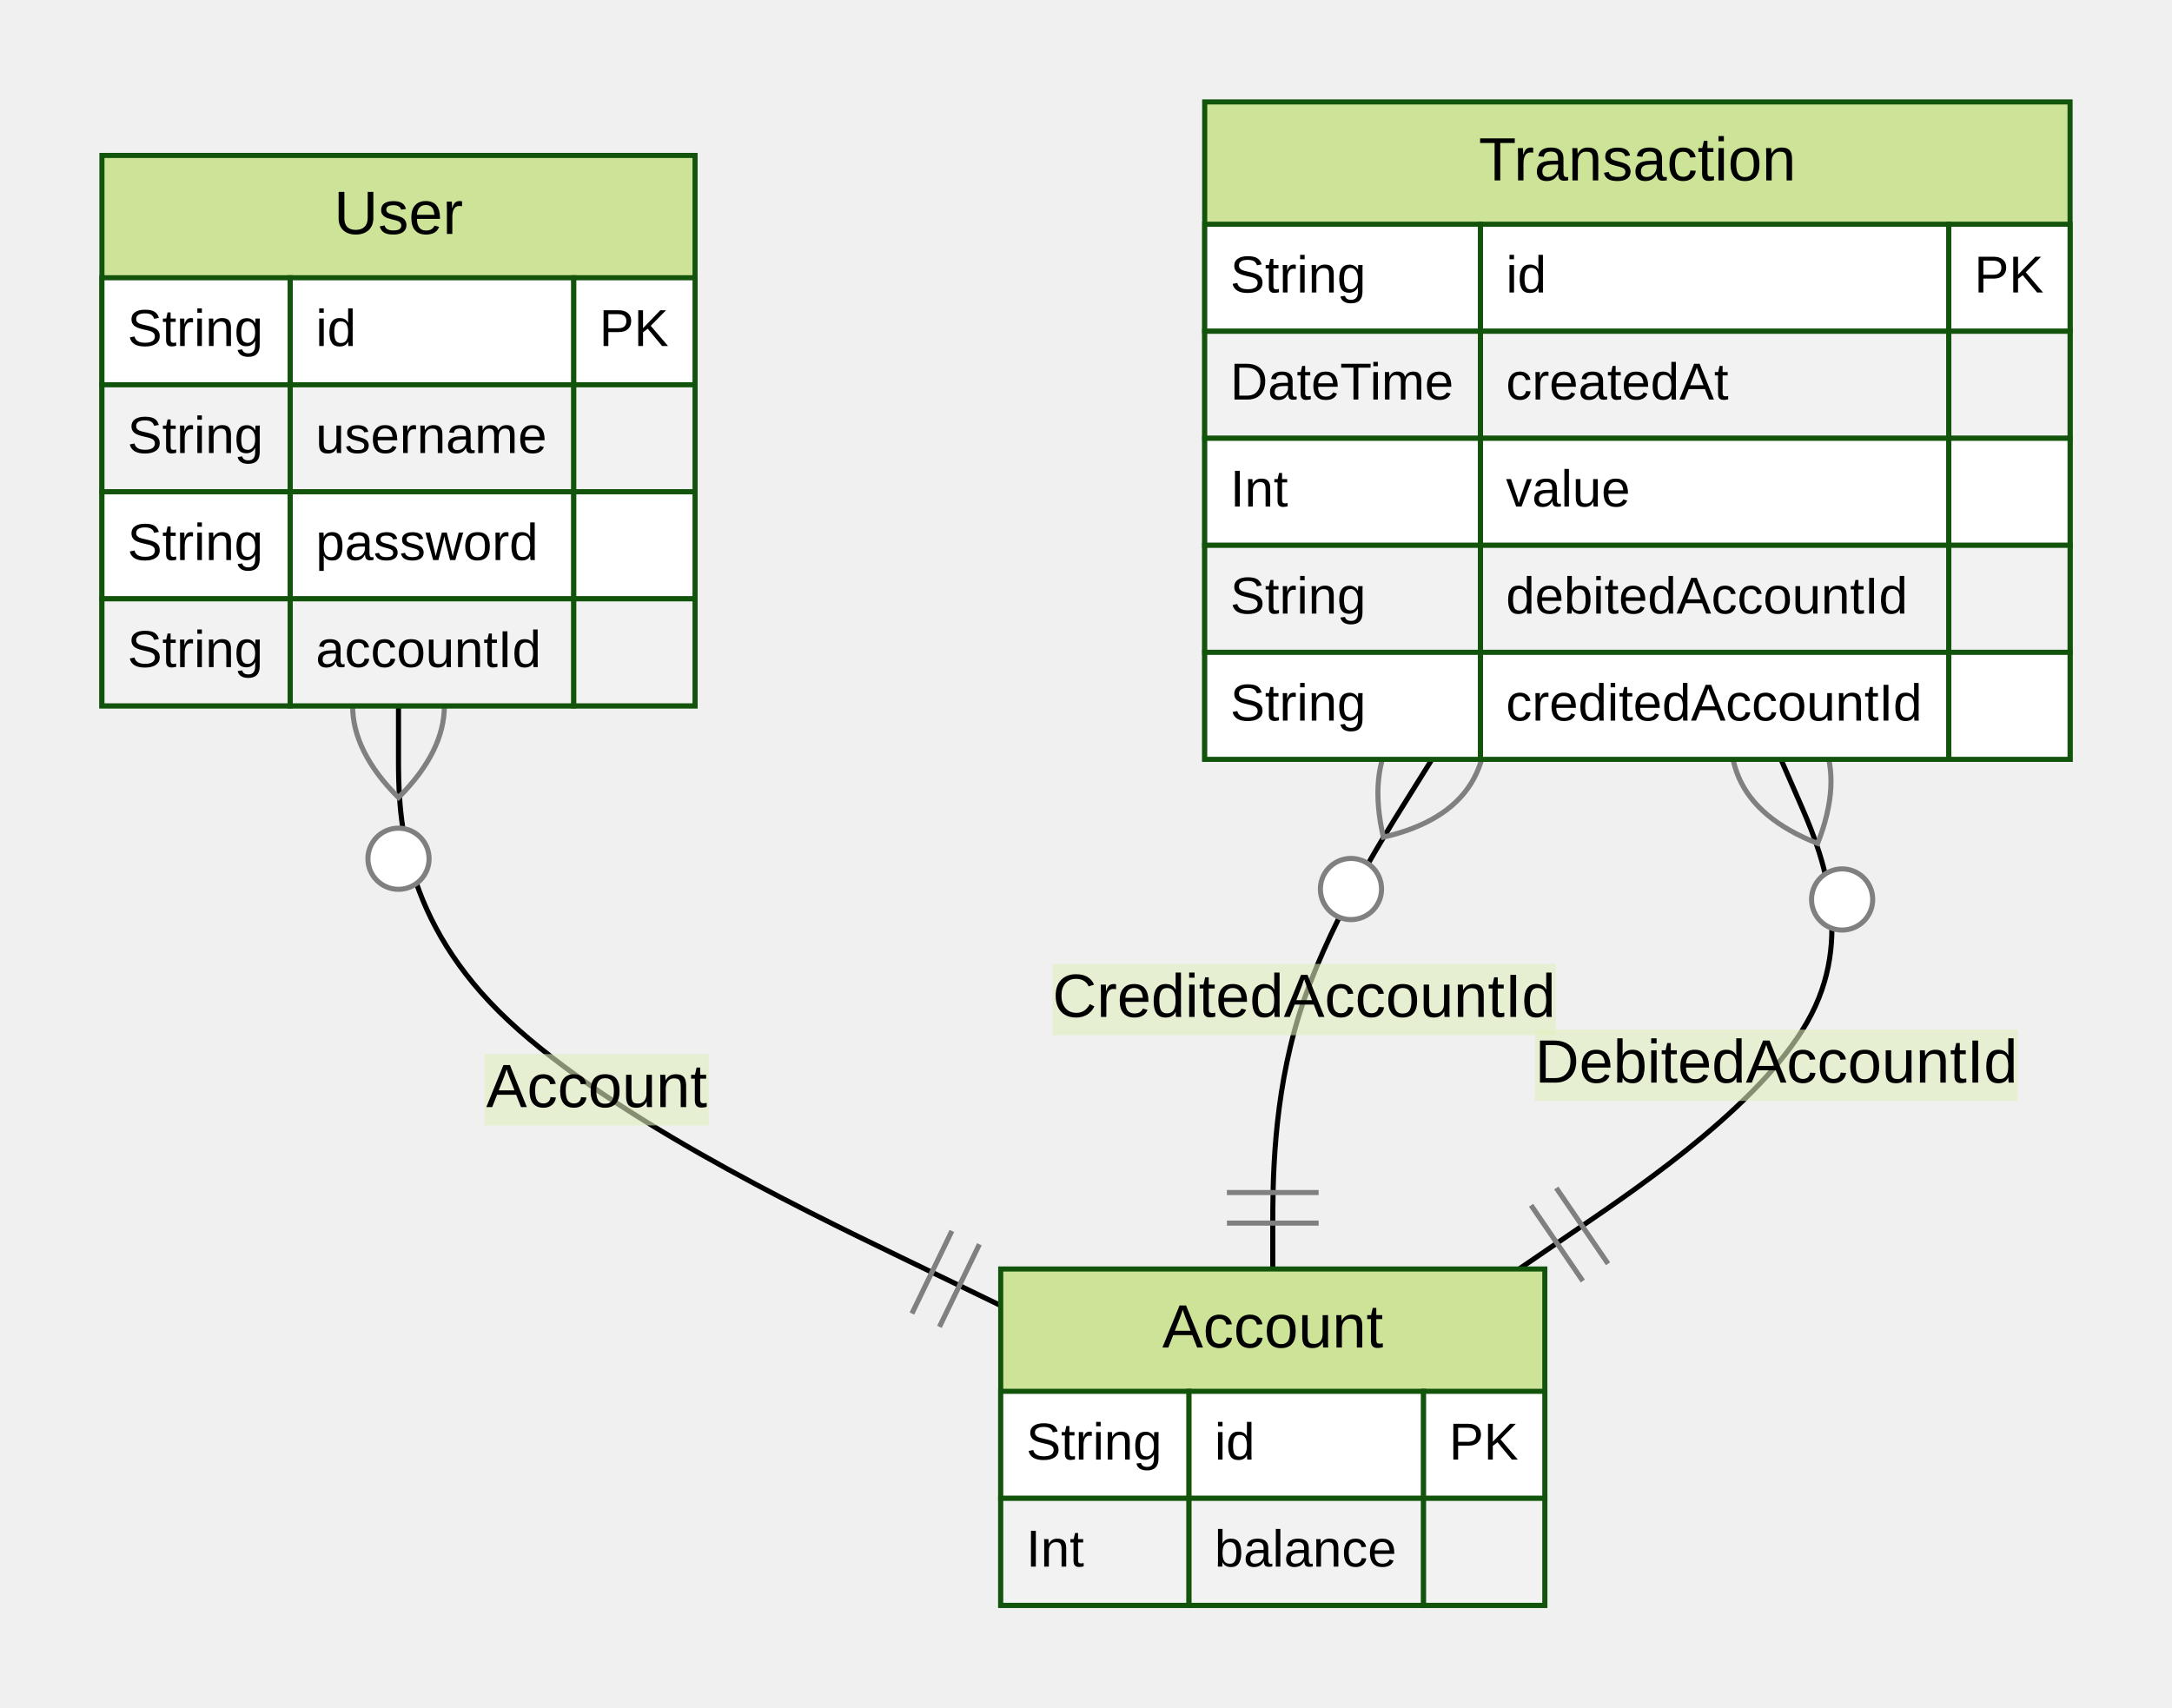
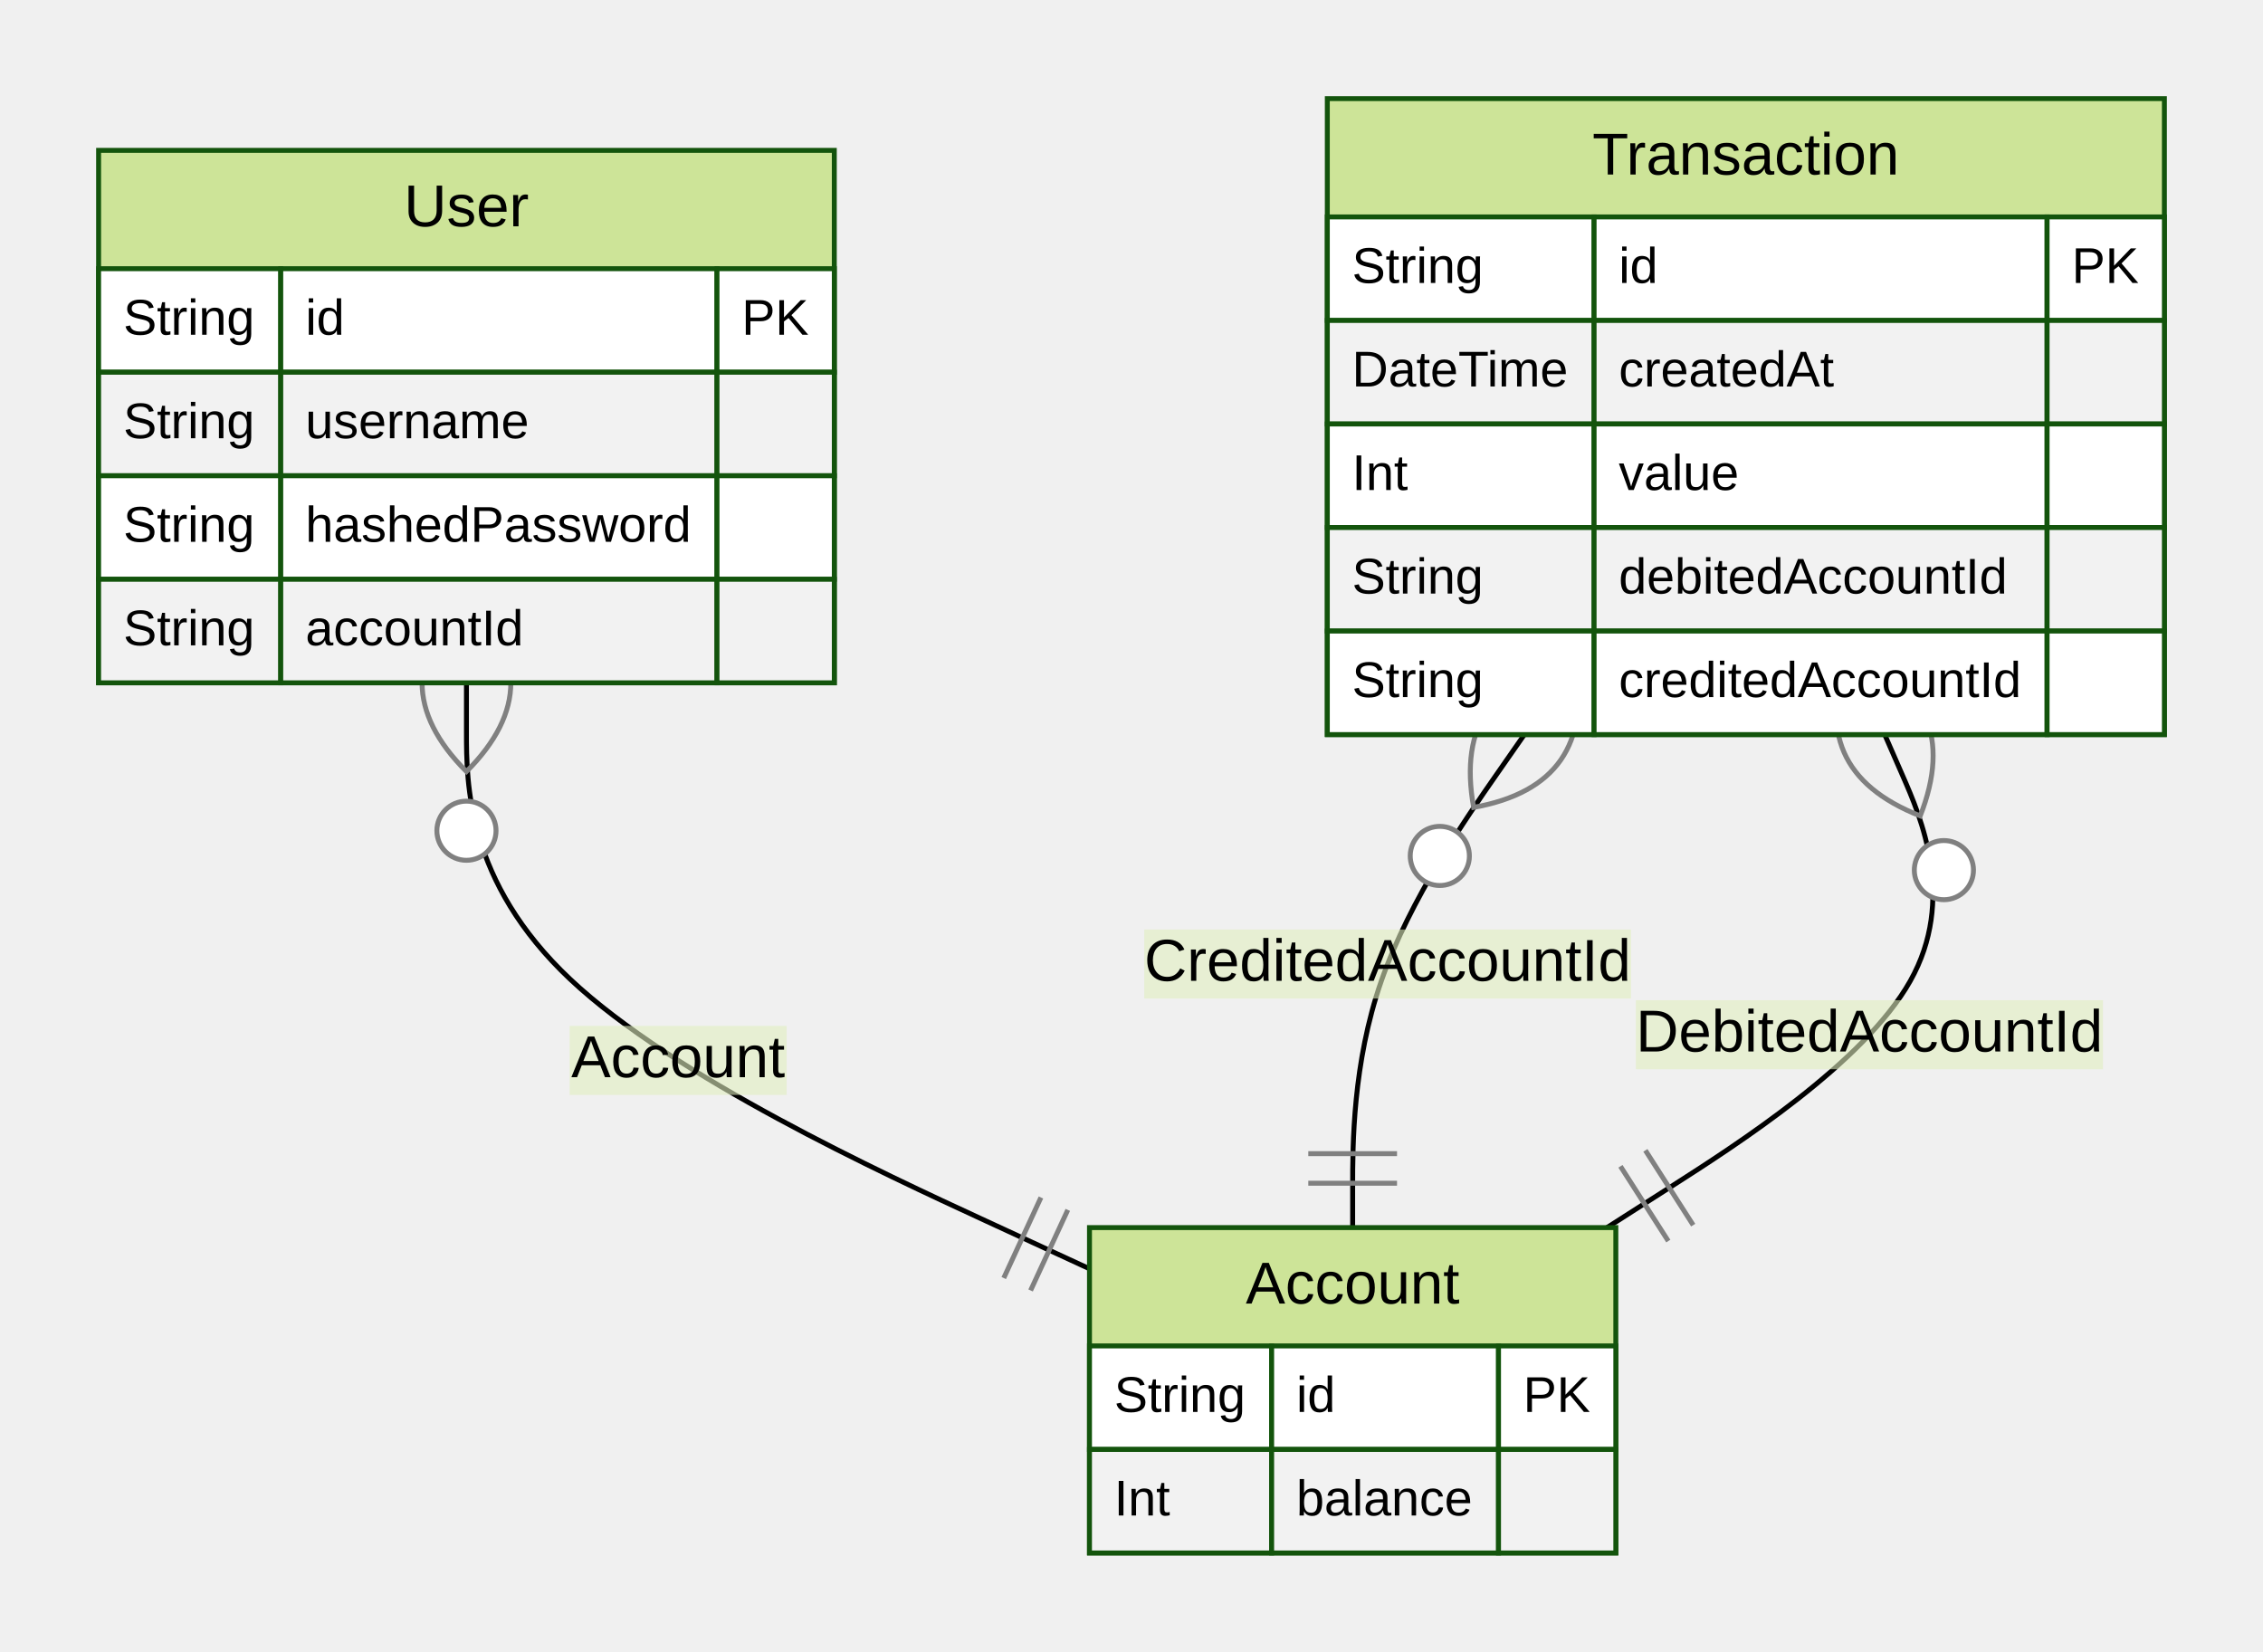
- <svg xmlns="http://www.w3.org/2000/svg" aria-labelledby="chart-title-mermaid-0 chart-desc-mermaid-0" role="img" viewBox="0 0 426.17 335" style="max-width: 426.17px; background-color: white;" width="100%" id="mermaid-0">
+ <svg xmlns="http://www.w3.org/2000/svg" aria-labelledby="chart-title-mermaid-0 chart-desc-mermaid-0" role="img" viewBox="0 0 459.021 335" style="max-width: 459.021px; background-color: white;" width="100%" id="mermaid-0">
  <style>#mermaid-0 {font-family:"trebuchet ms",verdana,arial,sans-serif;font-size:16px;fill:#000000;}#mermaid-0 .error-icon{fill:#552222;}#mermaid-0 .error-text{fill:#552222;stroke:#552222;}#mermaid-0 .edge-thickness-normal{stroke-width:2px;}#mermaid-0 .edge-thickness-thick{stroke-width:3.5px;}#mermaid-0 .edge-pattern-solid{stroke-dasharray:0;}#mermaid-0 .edge-pattern-dashed{stroke-dasharray:3;}#mermaid-0 .edge-pattern-dotted{stroke-dasharray:2;}#mermaid-0 .marker{fill:#000000;stroke:#000000;}#mermaid-0 .marker.cross{stroke:#000000;}#mermaid-0 svg{font-family:"trebuchet ms",verdana,arial,sans-serif;font-size:16px;}#mermaid-0 .entityBox{fill:#cde498;stroke:#13540c;}#mermaid-0 .attributeBoxOdd{fill:#ffffff;stroke:#13540c;}#mermaid-0 .attributeBoxEven{fill:#f2f2f2;stroke:#13540c;}#mermaid-0 .relationshipLabelBox{fill:hsl(78.158, 58.462%, 84.51%);opacity:0.7;background-color:hsl(78.158, 58.462%, 84.51%);}#mermaid-0 .relationshipLabelBox rect{opacity:0.5;}#mermaid-0 .relationshipLine{stroke:#000000;}#mermaid-0 :root{--mermaid-font-family:"trebuchet ms",verdana,arial,sans-serif;}</style>
  <g />
  <defs>
    <marker orient="auto" markerHeight="18" markerWidth="18" refY="9" refX="0" id="ONLY_ONE_START">
      <path d="M9,0 L9,18 M15,0 L15,18" fill="none" stroke="gray" />
    </marker>
  </defs>
  <defs>
    <marker orient="auto" markerHeight="18" markerWidth="18" refY="9" refX="18" id="ONLY_ONE_END">
      <path d="M3,0 L3,18 M9,0 L9,18" fill="none" stroke="gray" />
    </marker>
  </defs>
  <defs>
    <marker orient="auto" markerHeight="18" markerWidth="30" refY="9" refX="0" id="ZERO_OR_ONE_START">
      <circle r="6" cy="9" cx="21" fill="white" stroke="gray" />
      <path d="M9,0 L9,18" fill="none" stroke="gray" />
    </marker>
  </defs>
  <defs>
    <marker orient="auto" markerHeight="18" markerWidth="30" refY="9" refX="30" id="ZERO_OR_ONE_END">
      <circle r="6" cy="9" cx="9" fill="white" stroke="gray" />
      <path d="M21,0 L21,18" fill="none" stroke="gray" />
    </marker>
  </defs>
  <defs>
    <marker orient="auto" markerHeight="36" markerWidth="45" refY="18" refX="18" id="ONE_OR_MORE_START">
      <path d="M0,18 Q 18,0 36,18 Q 18,36 0,18 M42,9 L42,27" fill="none" stroke="gray" />
    </marker>
  </defs>
  <defs>
    <marker orient="auto" markerHeight="36" markerWidth="45" refY="18" refX="27" id="ONE_OR_MORE_END">
      <path d="M3,9 L3,27 M9,18 Q27,0 45,18 Q27,36 9,18" fill="none" stroke="gray" />
    </marker>
  </defs>
  <defs>
    <marker orient="auto" markerHeight="36" markerWidth="57" refY="18" refX="18" id="ZERO_OR_MORE_START">
      <circle r="6" cy="18" cx="48" fill="white" stroke="gray" />
      <path d="M0,18 Q18,0 36,18 Q18,36 0,18" fill="none" stroke="gray" />
    </marker>
  </defs>
  <defs>
    <marker orient="auto" markerHeight="36" markerWidth="57" refY="18" refX="39" id="ZERO_OR_MORE_END">
      <circle r="6" cy="18" cx="9" fill="white" stroke="gray" />
      <path d="M21,18 Q39,0 57,18 Q39,36 21,18" fill="none" stroke="gray" />
    </marker>
  </defs>
-   <path marker-start="url(#ZERO_OR_MORE_START)" marker-end="url(#ONLY_ONE_END)" fill="none" stroke="gray" d="M78.189,138.5L78.189,148.583C78.189,158.667,78.189,178.833,97.882,198.445C117.576,218.057,156.963,237.115,176.657,246.643L196.35,256.172" class="er relationshipLine" />
-   <path marker-start="url(#ZERO_OR_MORE_START)" marker-end="url(#ONLY_ONE_END)" fill="none" stroke="gray" d="M280.973,149L275.766,157.333C270.559,165.667,260.145,182.333,254.938,199C249.731,215.667,249.731,232.333,249.731,240.667L249.731,249" class="er relationshipLine" />
-   <path marker-start="url(#ZERO_OR_MORE_START)" marker-end="url(#ONLY_ONE_END)" fill="none" stroke="gray" d="M349.44,149L353.079,157.333C356.718,165.667,363.996,182.333,355.432,199C346.868,215.667,322.462,232.333,310.259,240.667L298.055,249" class="er relationshipLine" />
+   <path marker-start="url(#ZERO_OR_MORE_START)" marker-end="url(#ONLY_ONE_END)" fill="none" stroke="gray" d="M94.614,138.5L94.614,148.583C94.614,158.667,94.614,178.833,115.677,198.642C136.739,218.451,178.864,237.901,199.926,247.627L220.988,257.352" class="er relationshipLine" />
+   <path marker-start="url(#ZERO_OR_MORE_START)" marker-end="url(#ONLY_ONE_END)" fill="none" stroke="gray" d="M309.197,149L303.392,157.333C297.588,165.667,285.979,182.333,280.174,199C274.369,215.667,274.369,232.333,274.369,240.667L274.369,249" class="er relationshipLine" />
+   <path marker-start="url(#ZERO_OR_MORE_START)" marker-end="url(#ONLY_ONE_END)" fill="none" stroke="gray" d="M382.29,149L385.929,157.333C389.568,165.667,396.846,182.333,387.458,199C378.069,215.667,352.014,232.333,338.986,240.667L325.959,249" class="er relationshipLine" />
  <g transform="translate(20,30.5 )" id="User">
-     <rect height="108" width="116.378" y="0" x="0" stroke="gray" fill-opacity="100%" fill="honeydew" class="er entityBox" />
-     <text transform="translate(58.18889,12)" style="font-family: &quot;trebuchet ms&quot;, verdana, arial, sans-serif;; font-size: 12px" text-anchor="middle" dominant-baseline="middle" y="0" x="0" id="entity-User" class="er entityLabel">User</text>
+     <rect height="108" width="149.228" y="0" x="0" stroke="gray" fill-opacity="100%" fill="honeydew" class="er entityBox" />
+     <text transform="translate(74.61424,12)" style="font-family: &quot;trebuchet ms&quot;, verdana, arial, sans-serif;; font-size: 12px" text-anchor="middle" dominant-baseline="middle" y="0" x="0" id="entity-User" class="er entityLabel">User</text>
    <rect height="21" width="36.947" y="24" x="0" stroke="gray" fill-opacity="100%" fill="honeydew" class="er attributeBoxOdd" />
    <text transform="translate(5,34.5)" style="font-family: &quot;trebuchet ms&quot;, verdana, arial, sans-serif;; font-size: 10.2px" text-anchor="left" dominant-baseline="middle" y="0" x="0" id="entity-User-attr-1-type" class="er entityLabel">String</text>
-     <rect height="21" width="55.636" y="24" x="36.947" stroke="gray" fill-opacity="100%" fill="honeydew" class="er attributeBoxOdd" />
+     <rect height="21" width="88.486" y="24" x="36.947" stroke="gray" fill-opacity="100%" fill="honeydew" class="er attributeBoxOdd" />
    <text transform="translate(41.94705,34.5)" style="font-family: &quot;trebuchet ms&quot;, verdana, arial, sans-serif;; font-size: 10.2px" text-anchor="left" dominant-baseline="middle" y="0" x="0" id="entity-User-attr-1-name" class="er entityLabel">id</text>
-     <rect height="21" width="23.795" y="24" x="92.583" stroke="gray" fill-opacity="100%" fill="honeydew" class="er attributeBoxOdd" />
-     <text transform="translate(97.58279,34.5)" style="font-family: &quot;trebuchet ms&quot;, verdana, arial, sans-serif;; font-size: 10.2px" text-anchor="left" dominant-baseline="middle" y="0" x="0" id="entity-User-attr-1-key" class="er entityLabel">PK</text>
+     <rect height="21" width="23.795" y="24" x="125.434" stroke="gray" fill-opacity="100%" fill="honeydew" class="er attributeBoxOdd" />
+     <text transform="translate(130.4335,34.5)" style="font-family: &quot;trebuchet ms&quot;, verdana, arial, sans-serif;; font-size: 10.2px" text-anchor="left" dominant-baseline="middle" y="0" x="0" id="entity-User-attr-1-key" class="er entityLabel">PK</text>
    <rect height="21" width="36.947" y="45" x="0" stroke="gray" fill-opacity="100%" fill="honeydew" class="er attributeBoxEven" />
    <text transform="translate(5,55.5)" style="font-family: &quot;trebuchet ms&quot;, verdana, arial, sans-serif;; font-size: 10.2px" text-anchor="left" dominant-baseline="middle" y="0" x="0" id="entity-User-attr-2-type" class="er entityLabel">String</text>
-     <rect height="21" width="55.636" y="45" x="36.947" stroke="gray" fill-opacity="100%" fill="honeydew" class="er attributeBoxEven" />
+     <rect height="21" width="88.486" y="45" x="36.947" stroke="gray" fill-opacity="100%" fill="honeydew" class="er attributeBoxEven" />
    <text transform="translate(41.94705,55.5)" style="font-family: &quot;trebuchet ms&quot;, verdana, arial, sans-serif;; font-size: 10.2px" text-anchor="left" dominant-baseline="middle" y="0" x="0" id="entity-User-attr-2-name" class="er entityLabel">username</text>
-     <rect height="21" width="23.795" y="45" x="92.583" stroke="gray" fill-opacity="100%" fill="honeydew" class="er attributeBoxEven" />
-     <text transform="translate(97.58279,55.5)" style="font-family: &quot;trebuchet ms&quot;, verdana, arial, sans-serif;; font-size: 10.2px" text-anchor="left" dominant-baseline="middle" y="0" x="0" id="entity-User-attr-2-key" class="er entityLabel" />
+     <rect height="21" width="23.795" y="45" x="125.434" stroke="gray" fill-opacity="100%" fill="honeydew" class="er attributeBoxEven" />
+     <text transform="translate(130.4335,55.5)" style="font-family: &quot;trebuchet ms&quot;, verdana, arial, sans-serif;; font-size: 10.2px" text-anchor="left" dominant-baseline="middle" y="0" x="0" id="entity-User-attr-2-key" class="er entityLabel" />
    <rect height="21" width="36.947" y="66" x="0" stroke="gray" fill-opacity="100%" fill="honeydew" class="er attributeBoxOdd" />
    <text transform="translate(5,76.5)" style="font-family: &quot;trebuchet ms&quot;, verdana, arial, sans-serif;; font-size: 10.2px" text-anchor="left" dominant-baseline="middle" y="0" x="0" id="entity-User-attr-3-type" class="er entityLabel">String</text>
-     <rect height="21" width="55.636" y="66" x="36.947" stroke="gray" fill-opacity="100%" fill="honeydew" class="er attributeBoxOdd" />
-     <text transform="translate(41.94705,76.5)" style="font-family: &quot;trebuchet ms&quot;, verdana, arial, sans-serif;; font-size: 10.2px" text-anchor="left" dominant-baseline="middle" y="0" x="0" id="entity-User-attr-3-name" class="er entityLabel">password</text>
-     <rect height="21" width="23.795" y="66" x="92.583" stroke="gray" fill-opacity="100%" fill="honeydew" class="er attributeBoxOdd" />
-     <text transform="translate(97.58279,76.5)" style="font-family: &quot;trebuchet ms&quot;, verdana, arial, sans-serif;; font-size: 10.2px" text-anchor="left" dominant-baseline="middle" y="0" x="0" id="entity-User-attr-3-key" class="er entityLabel" />
+     <rect height="21" width="88.486" y="66" x="36.947" stroke="gray" fill-opacity="100%" fill="honeydew" class="er attributeBoxOdd" />
+     <text transform="translate(41.94705,76.5)" style="font-family: &quot;trebuchet ms&quot;, verdana, arial, sans-serif;; font-size: 10.2px" text-anchor="left" dominant-baseline="middle" y="0" x="0" id="entity-User-attr-3-name" class="er entityLabel">hashedPassword</text>
+     <rect height="21" width="23.795" y="66" x="125.434" stroke="gray" fill-opacity="100%" fill="honeydew" class="er attributeBoxOdd" />
+     <text transform="translate(130.4335,76.5)" style="font-family: &quot;trebuchet ms&quot;, verdana, arial, sans-serif;; font-size: 10.2px" text-anchor="left" dominant-baseline="middle" y="0" x="0" id="entity-User-attr-3-key" class="er entityLabel" />
    <rect height="21" width="36.947" y="87" x="0" stroke="gray" fill-opacity="100%" fill="honeydew" class="er attributeBoxEven" />
    <text transform="translate(5,97.5)" style="font-family: &quot;trebuchet ms&quot;, verdana, arial, sans-serif;; font-size: 10.2px" text-anchor="left" dominant-baseline="middle" y="0" x="0" id="entity-User-attr-4-type" class="er entityLabel">String</text>
-     <rect height="21" width="55.636" y="87" x="36.947" stroke="gray" fill-opacity="100%" fill="honeydew" class="er attributeBoxEven" />
+     <rect height="21" width="88.486" y="87" x="36.947" stroke="gray" fill-opacity="100%" fill="honeydew" class="er attributeBoxEven" />
    <text transform="translate(41.94705,97.5)" style="font-family: &quot;trebuchet ms&quot;, verdana, arial, sans-serif;; font-size: 10.2px" text-anchor="left" dominant-baseline="middle" y="0" x="0" id="entity-User-attr-4-name" class="er entityLabel">accountId</text>
-     <rect height="21" width="23.795" y="87" x="92.583" stroke="gray" fill-opacity="100%" fill="honeydew" class="er attributeBoxEven" />
-     <text transform="translate(97.58279,97.5)" style="font-family: &quot;trebuchet ms&quot;, verdana, arial, sans-serif;; font-size: 10.2px" text-anchor="left" dominant-baseline="middle" y="0" x="0" id="entity-User-attr-4-key" class="er entityLabel" />
+     <rect height="21" width="23.795" y="87" x="125.434" stroke="gray" fill-opacity="100%" fill="honeydew" class="er attributeBoxEven" />
+     <text transform="translate(130.4335,97.5)" style="font-family: &quot;trebuchet ms&quot;, verdana, arial, sans-serif;; font-size: 10.2px" text-anchor="left" dominant-baseline="middle" y="0" x="0" id="entity-User-attr-4-key" class="er entityLabel" />
  </g>
-   <g transform="translate(196.3502,249 )" id="Account">
+   <g transform="translate(220.9882,249 )" id="Account">
    <rect height="66" width="106.762" y="0" x="0" stroke="gray" fill-opacity="100%" fill="honeydew" class="er entityBox" />
    <text transform="translate(53.38116,12)" style="font-family: &quot;trebuchet ms&quot;, verdana, arial, sans-serif;; font-size: 12px" text-anchor="middle" dominant-baseline="middle" y="0" x="0" id="entity-Account" class="er entityLabel">Account</text>
    <rect height="21" width="36.947" y="24" x="0" stroke="gray" fill-opacity="100%" fill="honeydew" class="er attributeBoxOdd" />
    <text transform="translate(5,34.5)" style="font-family: &quot;trebuchet ms&quot;, verdana, arial, sans-serif;; font-size: 10.2px" text-anchor="left" dominant-baseline="middle" y="0" x="0" id="entity-Account-attr-1-type" class="er entityLabel">String</text>
    <rect height="21" width="46.02" y="24" x="36.947" stroke="gray" fill-opacity="100%" fill="honeydew" class="er attributeBoxOdd" />
    <text transform="translate(41.94705,34.5)" style="font-family: &quot;trebuchet ms&quot;, verdana, arial, sans-serif;; font-size: 10.2px" text-anchor="left" dominant-baseline="middle" y="0" x="0" id="entity-Account-attr-1-name" class="er entityLabel">id</text>
    <rect height="21" width="23.795" y="24" x="82.967" stroke="gray" fill-opacity="100%" fill="honeydew" class="er attributeBoxOdd" />
    <text transform="translate(87.96735,34.5)" style="font-family: &quot;trebuchet ms&quot;, verdana, arial, sans-serif;; font-size: 10.2px" text-anchor="left" dominant-baseline="middle" y="0" x="0" id="entity-Account-attr-1-key" class="er entityLabel">PK</text>
    <rect height="21" width="36.947" y="45" x="0" stroke="gray" fill-opacity="100%" fill="honeydew" class="er attributeBoxEven" />
    <text transform="translate(5,55.5)" style="font-family: &quot;trebuchet ms&quot;, verdana, arial, sans-serif;; font-size: 10.2px" text-anchor="left" dominant-baseline="middle" y="0" x="0" id="entity-Account-attr-2-type" class="er entityLabel">Int</text>
    <rect height="21" width="46.02" y="45" x="36.947" stroke="gray" fill-opacity="100%" fill="honeydew" class="er attributeBoxEven" />
    <text transform="translate(41.94705,55.5)" style="font-family: &quot;trebuchet ms&quot;, verdana, arial, sans-serif;; font-size: 10.2px" text-anchor="left" dominant-baseline="middle" y="0" x="0" id="entity-Account-attr-2-name" class="er entityLabel">balance</text>
    <rect height="21" width="23.795" y="45" x="82.967" stroke="gray" fill-opacity="100%" fill="honeydew" class="er attributeBoxEven" />
    <text transform="translate(87.96735,55.5)" style="font-family: &quot;trebuchet ms&quot;, verdana, arial, sans-serif;; font-size: 10.2px" text-anchor="left" dominant-baseline="middle" y="0" x="0" id="entity-Account-attr-2-key" class="er entityLabel" />
  </g>
-   <g transform="translate(236.3778,20 )" id="Transaction">
+   <g transform="translate(269.2285,20 )" id="Transaction">
    <rect height="129" width="169.792" y="0" x="0" stroke="gray" fill-opacity="100%" fill="honeydew" class="er entityBox" />
    <text transform="translate(84.89603,12)" style="font-family: &quot;trebuchet ms&quot;, verdana, arial, sans-serif;; font-size: 12px" text-anchor="middle" dominant-baseline="middle" y="0" x="0" id="entity-Transaction" class="er entityLabel">Transaction</text>
    <rect height="21" width="54.113" y="24" x="0" stroke="gray" fill-opacity="100%" fill="honeydew" class="er attributeBoxOdd" />
    <text transform="translate(5,34.5)" style="font-family: &quot;trebuchet ms&quot;, verdana, arial, sans-serif;; font-size: 10.2px" text-anchor="left" dominant-baseline="middle" y="0" x="0" id="entity-Transaction-attr-1-type" class="er entityLabel">String</text>
    <rect height="21" width="91.884" y="24" x="54.113" stroke="gray" fill-opacity="100%" fill="honeydew" class="er attributeBoxOdd" />
    <text transform="translate(59.11313,34.5)" style="font-family: &quot;trebuchet ms&quot;, verdana, arial, sans-serif;; font-size: 10.2px" text-anchor="left" dominant-baseline="middle" y="0" x="0" id="entity-Transaction-attr-1-name" class="er entityLabel">id</text>
    <rect height="21" width="23.795" y="24" x="145.997" stroke="gray" fill-opacity="100%" fill="honeydew" class="er attributeBoxOdd" />
    <text transform="translate(150.9971,34.5)" style="font-family: &quot;trebuchet ms&quot;, verdana, arial, sans-serif;; font-size: 10.2px" text-anchor="left" dominant-baseline="middle" y="0" x="0" id="entity-Transaction-attr-1-key" class="er entityLabel">PK</text>
    <rect height="21" width="54.113" y="45" x="0" stroke="gray" fill-opacity="100%" fill="honeydew" class="er attributeBoxEven" />
    <text transform="translate(5,55.5)" style="font-family: &quot;trebuchet ms&quot;, verdana, arial, sans-serif;; font-size: 10.2px" text-anchor="left" dominant-baseline="middle" y="0" x="0" id="entity-Transaction-attr-2-type" class="er entityLabel">DateTime</text>
    <rect height="21" width="91.884" y="45" x="54.113" stroke="gray" fill-opacity="100%" fill="honeydew" class="er attributeBoxEven" />
    <text transform="translate(59.11313,55.5)" style="font-family: &quot;trebuchet ms&quot;, verdana, arial, sans-serif;; font-size: 10.2px" text-anchor="left" dominant-baseline="middle" y="0" x="0" id="entity-Transaction-attr-2-name" class="er entityLabel">createdAt</text>
    <rect height="21" width="23.795" y="45" x="145.997" stroke="gray" fill-opacity="100%" fill="honeydew" class="er attributeBoxEven" />
    <text transform="translate(150.9971,55.5)" style="font-family: &quot;trebuchet ms&quot;, verdana, arial, sans-serif;; font-size: 10.2px" text-anchor="left" dominant-baseline="middle" y="0" x="0" id="entity-Transaction-attr-2-key" class="er entityLabel" />
    <rect height="21" width="54.113" y="66" x="0" stroke="gray" fill-opacity="100%" fill="honeydew" class="er attributeBoxOdd" />
    <text transform="translate(5,76.5)" style="font-family: &quot;trebuchet ms&quot;, verdana, arial, sans-serif;; font-size: 10.2px" text-anchor="left" dominant-baseline="middle" y="0" x="0" id="entity-Transaction-attr-3-type" class="er entityLabel">Int</text>
    <rect height="21" width="91.884" y="66" x="54.113" stroke="gray" fill-opacity="100%" fill="honeydew" class="er attributeBoxOdd" />
    <text transform="translate(59.11313,76.5)" style="font-family: &quot;trebuchet ms&quot;, verdana, arial, sans-serif;; font-size: 10.2px" text-anchor="left" dominant-baseline="middle" y="0" x="0" id="entity-Transaction-attr-3-name" class="er entityLabel">value</text>
    <rect height="21" width="23.795" y="66" x="145.997" stroke="gray" fill-opacity="100%" fill="honeydew" class="er attributeBoxOdd" />
    <text transform="translate(150.9971,76.5)" style="font-family: &quot;trebuchet ms&quot;, verdana, arial, sans-serif;; font-size: 10.2px" text-anchor="left" dominant-baseline="middle" y="0" x="0" id="entity-Transaction-attr-3-key" class="er entityLabel" />
    <rect height="21" width="54.113" y="87" x="0" stroke="gray" fill-opacity="100%" fill="honeydew" class="er attributeBoxEven" />
    <text transform="translate(5,97.5)" style="font-family: &quot;trebuchet ms&quot;, verdana, arial, sans-serif;; font-size: 10.2px" text-anchor="left" dominant-baseline="middle" y="0" x="0" id="entity-Transaction-attr-4-type" class="er entityLabel">String</text>
    <rect height="21" width="91.884" y="87" x="54.113" stroke="gray" fill-opacity="100%" fill="honeydew" class="er attributeBoxEven" />
    <text transform="translate(59.11313,97.5)" style="font-family: &quot;trebuchet ms&quot;, verdana, arial, sans-serif;; font-size: 10.2px" text-anchor="left" dominant-baseline="middle" y="0" x="0" id="entity-Transaction-attr-4-name" class="er entityLabel">debitedAccountId</text>
    <rect height="21" width="23.795" y="87" x="145.997" stroke="gray" fill-opacity="100%" fill="honeydew" class="er attributeBoxEven" />
    <text transform="translate(150.9971,97.5)" style="font-family: &quot;trebuchet ms&quot;, verdana, arial, sans-serif;; font-size: 10.2px" text-anchor="left" dominant-baseline="middle" y="0" x="0" id="entity-Transaction-attr-4-key" class="er entityLabel" />
    <rect height="21" width="54.113" y="108" x="0" stroke="gray" fill-opacity="100%" fill="honeydew" class="er attributeBoxOdd" />
    <text transform="translate(5,118.5)" style="font-family: &quot;trebuchet ms&quot;, verdana, arial, sans-serif;; font-size: 10.2px" text-anchor="left" dominant-baseline="middle" y="0" x="0" id="entity-Transaction-attr-5-type" class="er entityLabel">String</text>
    <rect height="21" width="91.884" y="108" x="54.113" stroke="gray" fill-opacity="100%" fill="honeydew" class="er attributeBoxOdd" />
    <text transform="translate(59.11313,118.5)" style="font-family: &quot;trebuchet ms&quot;, verdana, arial, sans-serif;; font-size: 10.2px" text-anchor="left" dominant-baseline="middle" y="0" x="0" id="entity-Transaction-attr-5-name" class="er entityLabel">creditedAccountId</text>
    <rect height="21" width="23.795" y="108" x="145.997" stroke="gray" fill-opacity="100%" fill="honeydew" class="er attributeBoxOdd" />
    <text transform="translate(150.9971,118.5)" style="font-family: &quot;trebuchet ms&quot;, verdana, arial, sans-serif;; font-size: 10.2px" text-anchor="left" dominant-baseline="middle" y="0" x="0" id="entity-Transaction-attr-5-key" class="er entityLabel" />
  </g>
-   <rect fill-opacity="85%" fill="white" height="14" width="44.025" y="206.829" x="95.053" class="er relationshipLabelBox" />
-   <text style="font-family: &quot;trebuchet ms&quot;, verdana, arial, sans-serif;; font-size: 12px" dominant-baseline="middle" text-anchor="middle" y="213.829" x="117.066" id="rel1" class="er relationshipLabel">Account</text>
-   <rect fill-opacity="85%" fill="white" height="14" width="98.734" y="189.131" x="206.517" class="er relationshipLabelBox" />
-   <text style="font-family: &quot;trebuchet ms&quot;, verdana, arial, sans-serif;; font-size: 12px" dominant-baseline="middle" text-anchor="middle" y="196.131" x="255.885" id="rel2" class="er relationshipLabel">CreditedAccountId</text>
-   <rect fill-opacity="85%" fill="white" height="14" width="94.734" y="202.025" x="301.172" class="er relationshipLabelBox" />
-   <text style="font-family: &quot;trebuchet ms&quot;, verdana, arial, sans-serif;; font-size: 12px" dominant-baseline="middle" text-anchor="middle" y="209.025" x="348.539" id="rel3" class="er relationshipLabel">DebitedAccountId</text>
+   <rect fill-opacity="85%" fill="white" height="14" width="44.025" y="208.087" x="115.536" class="er relationshipLabelBox" />
+   <text style="font-family: &quot;trebuchet ms&quot;, verdana, arial, sans-serif;; font-size: 12px" dominant-baseline="middle" text-anchor="middle" y="215.087" x="137.548" id="rel1" class="er relationshipLabel">Account</text>
+   <rect fill-opacity="85%" fill="white" height="14" width="98.734" y="188.537" x="232.094" class="er relationshipLabelBox" />
+   <text style="font-family: &quot;trebuchet ms&quot;, verdana, arial, sans-serif;; font-size: 12px" dominant-baseline="middle" text-anchor="middle" y="195.537" x="281.461" id="rel2" class="er relationshipLabel">CreditedAccountId</text>
+   <rect fill-opacity="85%" fill="white" height="14" width="94.734" y="202.882" x="331.818" class="er relationshipLabelBox" />
+   <text style="font-family: &quot;trebuchet ms&quot;, verdana, arial, sans-serif;; font-size: 12px" dominant-baseline="middle" text-anchor="middle" y="209.882" x="379.185" id="rel3" class="er relationshipLabel">DebitedAccountId</text>
</svg>
